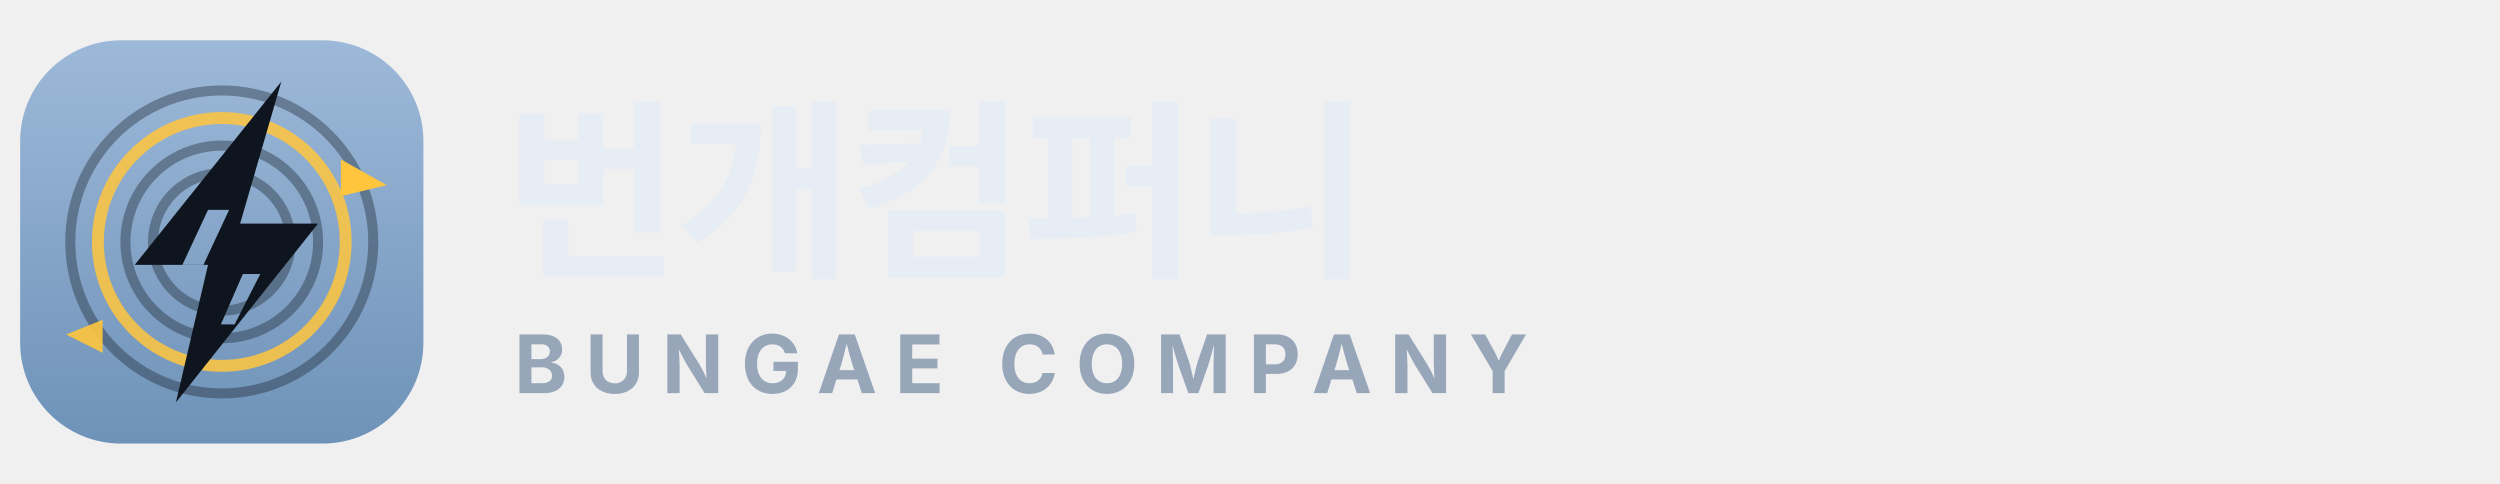
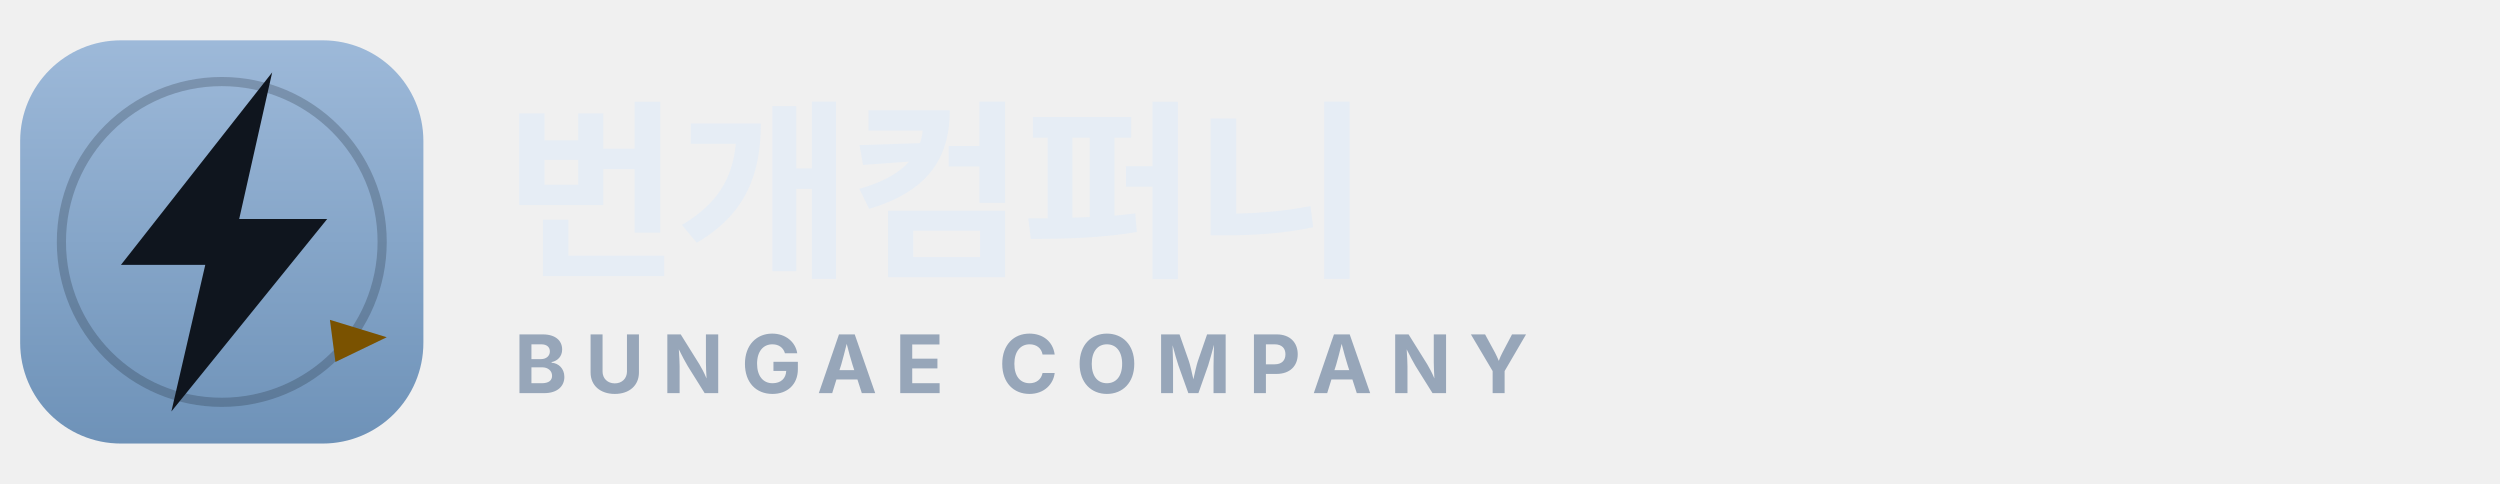
- <svg xmlns="http://www.w3.org/2000/svg" viewBox="0 0 248 48" role="img" aria-label="번개컴퍼니 로고">
+ <svg xmlns="http://www.w3.org/2000/svg" viewBox="0 0 248 48" role="img" aria-label="번개컴퍼니 로고 — 번개 볼트">
  <defs>
    <linearGradient id="bgd" x1="0" y1="0" x2="0" y2="1">
      <stop offset="0" stop-color="#9DB9D9" />
      <stop offset="1" stop-color="#6E92B8" />
    </linearGradient>
    <clipPath id="clip">
      <rect x="0" y="0" width="44" height="44" rx="11" />
    </clipPath>
  </defs>
  <g transform="translate(2,4) scale(0.9091)">
-     <g>
-       <rect x="0" y="0" width="44" height="44" rx="11" fill="url(#bgd)" />
-       <g clip-path="url(#clip)">
-         <circle cx="22" cy="22" r="7.5" fill="none" stroke="#0F151E" stroke-width="1.1" opacity="0.35" />
-         <circle cx="22" cy="22" r="10.51" fill="none" stroke="#0F151E" stroke-width="1.1" opacity="0.35" />
-         <circle cx="22" cy="22" r="13.52" fill="none" stroke="#FFC53D" stroke-width="1.3" opacity="0.85" />
-         <circle cx="22" cy="22" r="16.53" fill="none" stroke="#0F151E" stroke-width="1.1" opacity="0.35" />
-       </g>
-       <mask id="m">
-         <rect x="0" y="0" width="44" height="44" fill="#fff" />
-         <path d="M20.5 18.5 L22.8 18.5 L20 24.5 h-2.3 Z" fill="#000" />
-         <path d="M24.3 25.5 L26.2 25.5 L23.4 31 L21.9 31 Z" fill="#000" />
-       </mask>
-       <path d="M28.5 4.5 L12.5 24.5 h8 L17 39.5 L32.5 20 h-8.5 L28.5 4.5 Z" fill="#0F151E" mask="url(#m)" />
-       <path d="M35 13 l5 2.8 -5 1.2 Z" fill="#FFC53D" />
-       <path d="M9 30.5 l-4 1.6 4 2 Z" fill="#FFC53D" opacity="0.9" />
+     <rect x="0" y="0" width="44" height="44" rx="11" fill="url(#bgd)" />
+     <g clip-path="url(#clip)">
+       <circle cx="22" cy="22" r="17.5" fill="none" stroke="#0F151E" stroke-width="1" opacity="0.22" />
    </g>
+     <path d="M27.5 3.5 L11 24.5 h9.2 L16.5 40.5 L33.5 19.5 h-9.6 L27.5 3.5 Z" fill="#0F151E" />
+     <path d="M33.8 30.5 l6.2 1.9 -5.6 2.7 Z" fill="#7A5200" />
  </g>
  <text x="50" y="26" font-family="-apple-system,BlinkMacSystemFont,'Apple SD Gothic Neo','Noto Sans KR','Segoe UI',sans-serif" font-size="19" font-weight="800" letter-spacing="-0.02em" fill="#E6EDF5">번개컴퍼니</text>
  <text x="51" y="39" font-family="-apple-system,BlinkMacSystemFont,'Segoe UI',sans-serif" font-size="8" font-weight="700" letter-spacing="0.22em" fill="#97A6B9">BUNGAE COMPANY</text>
</svg>
